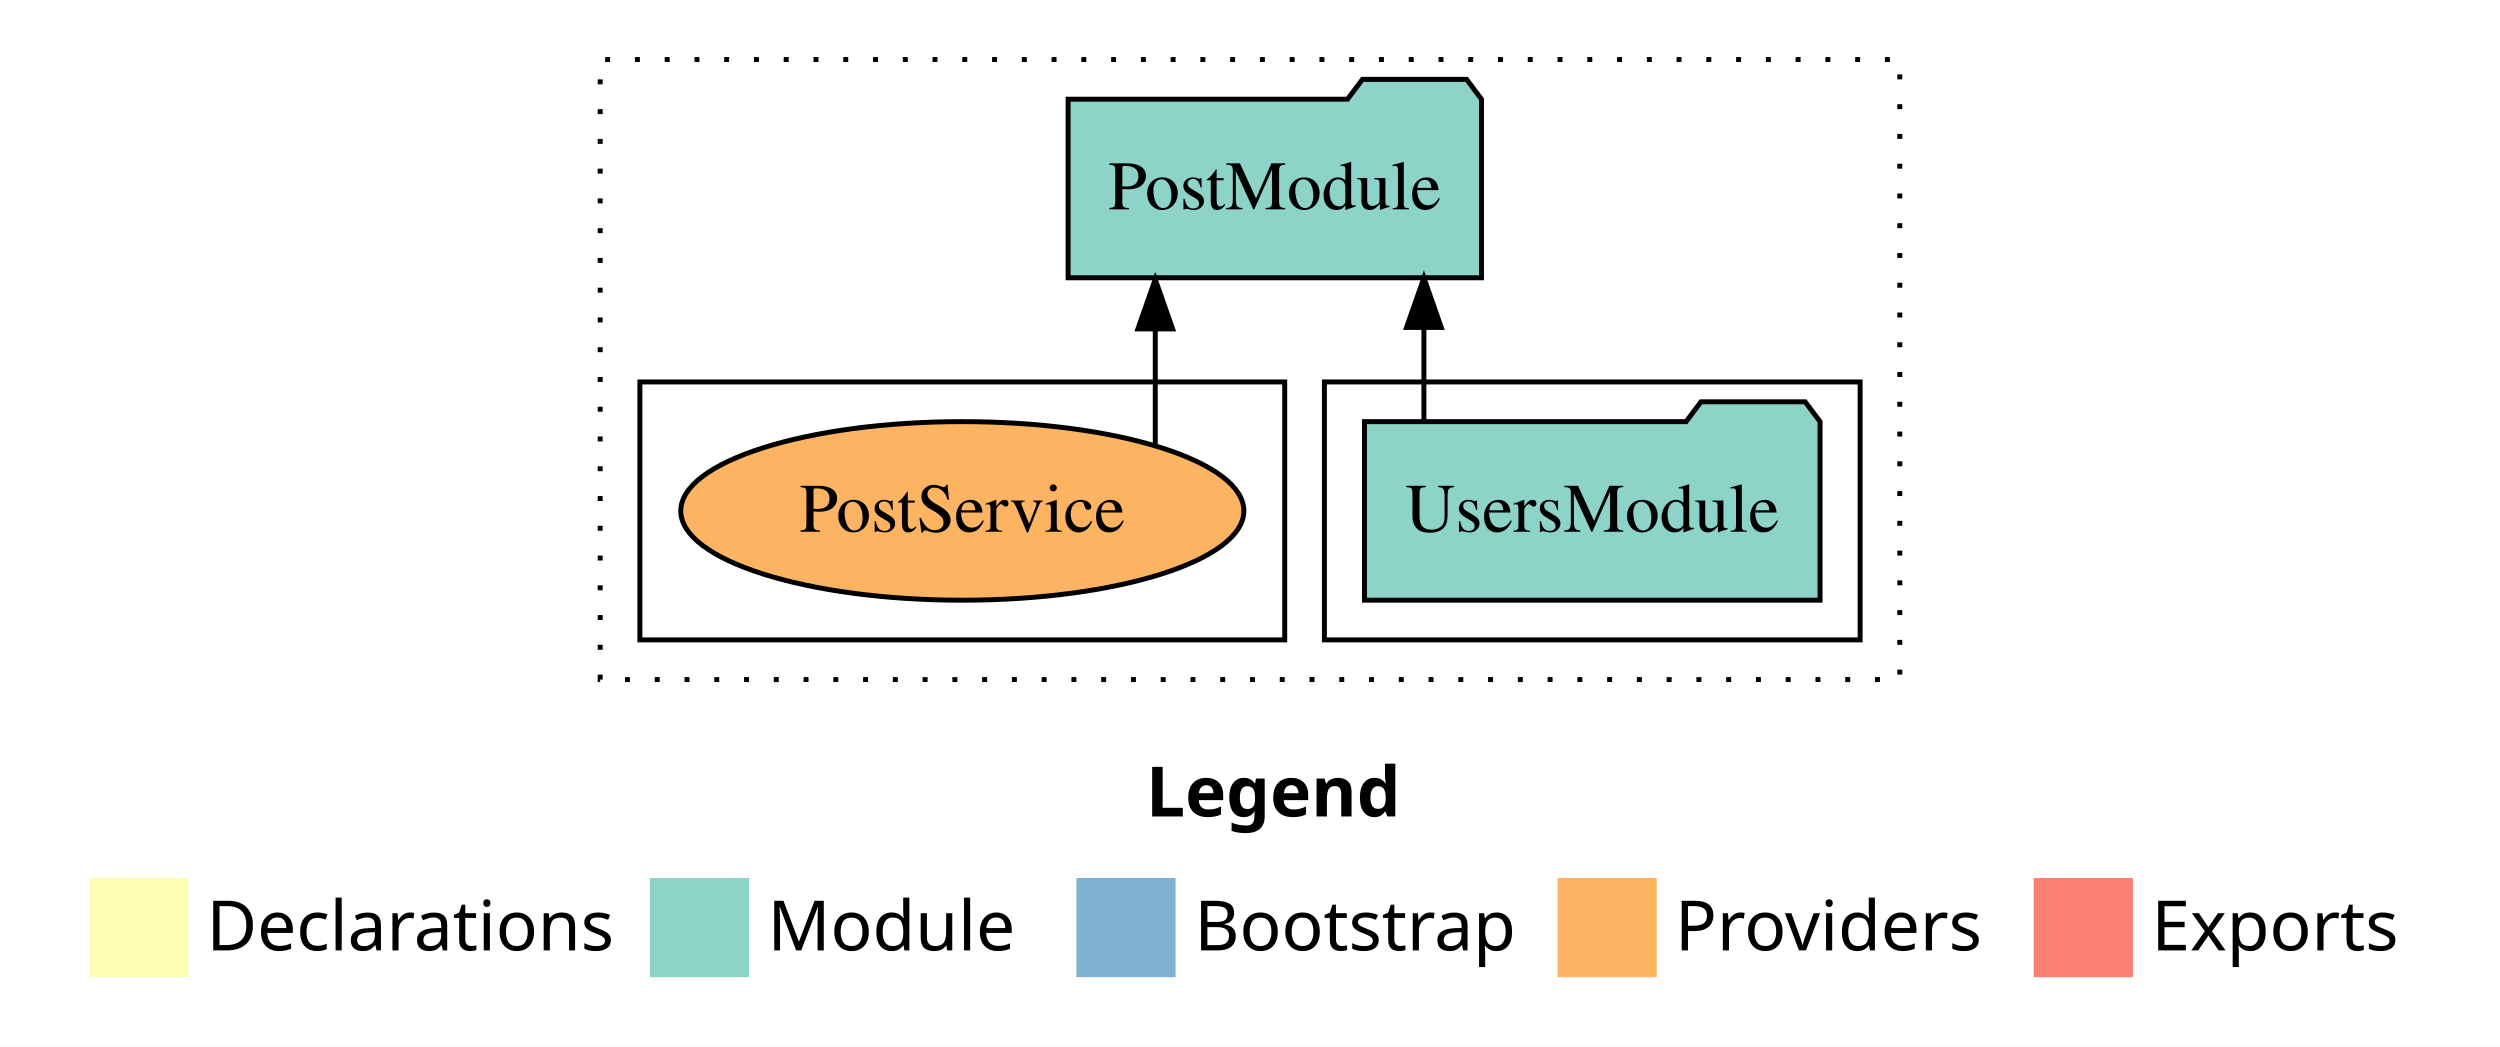
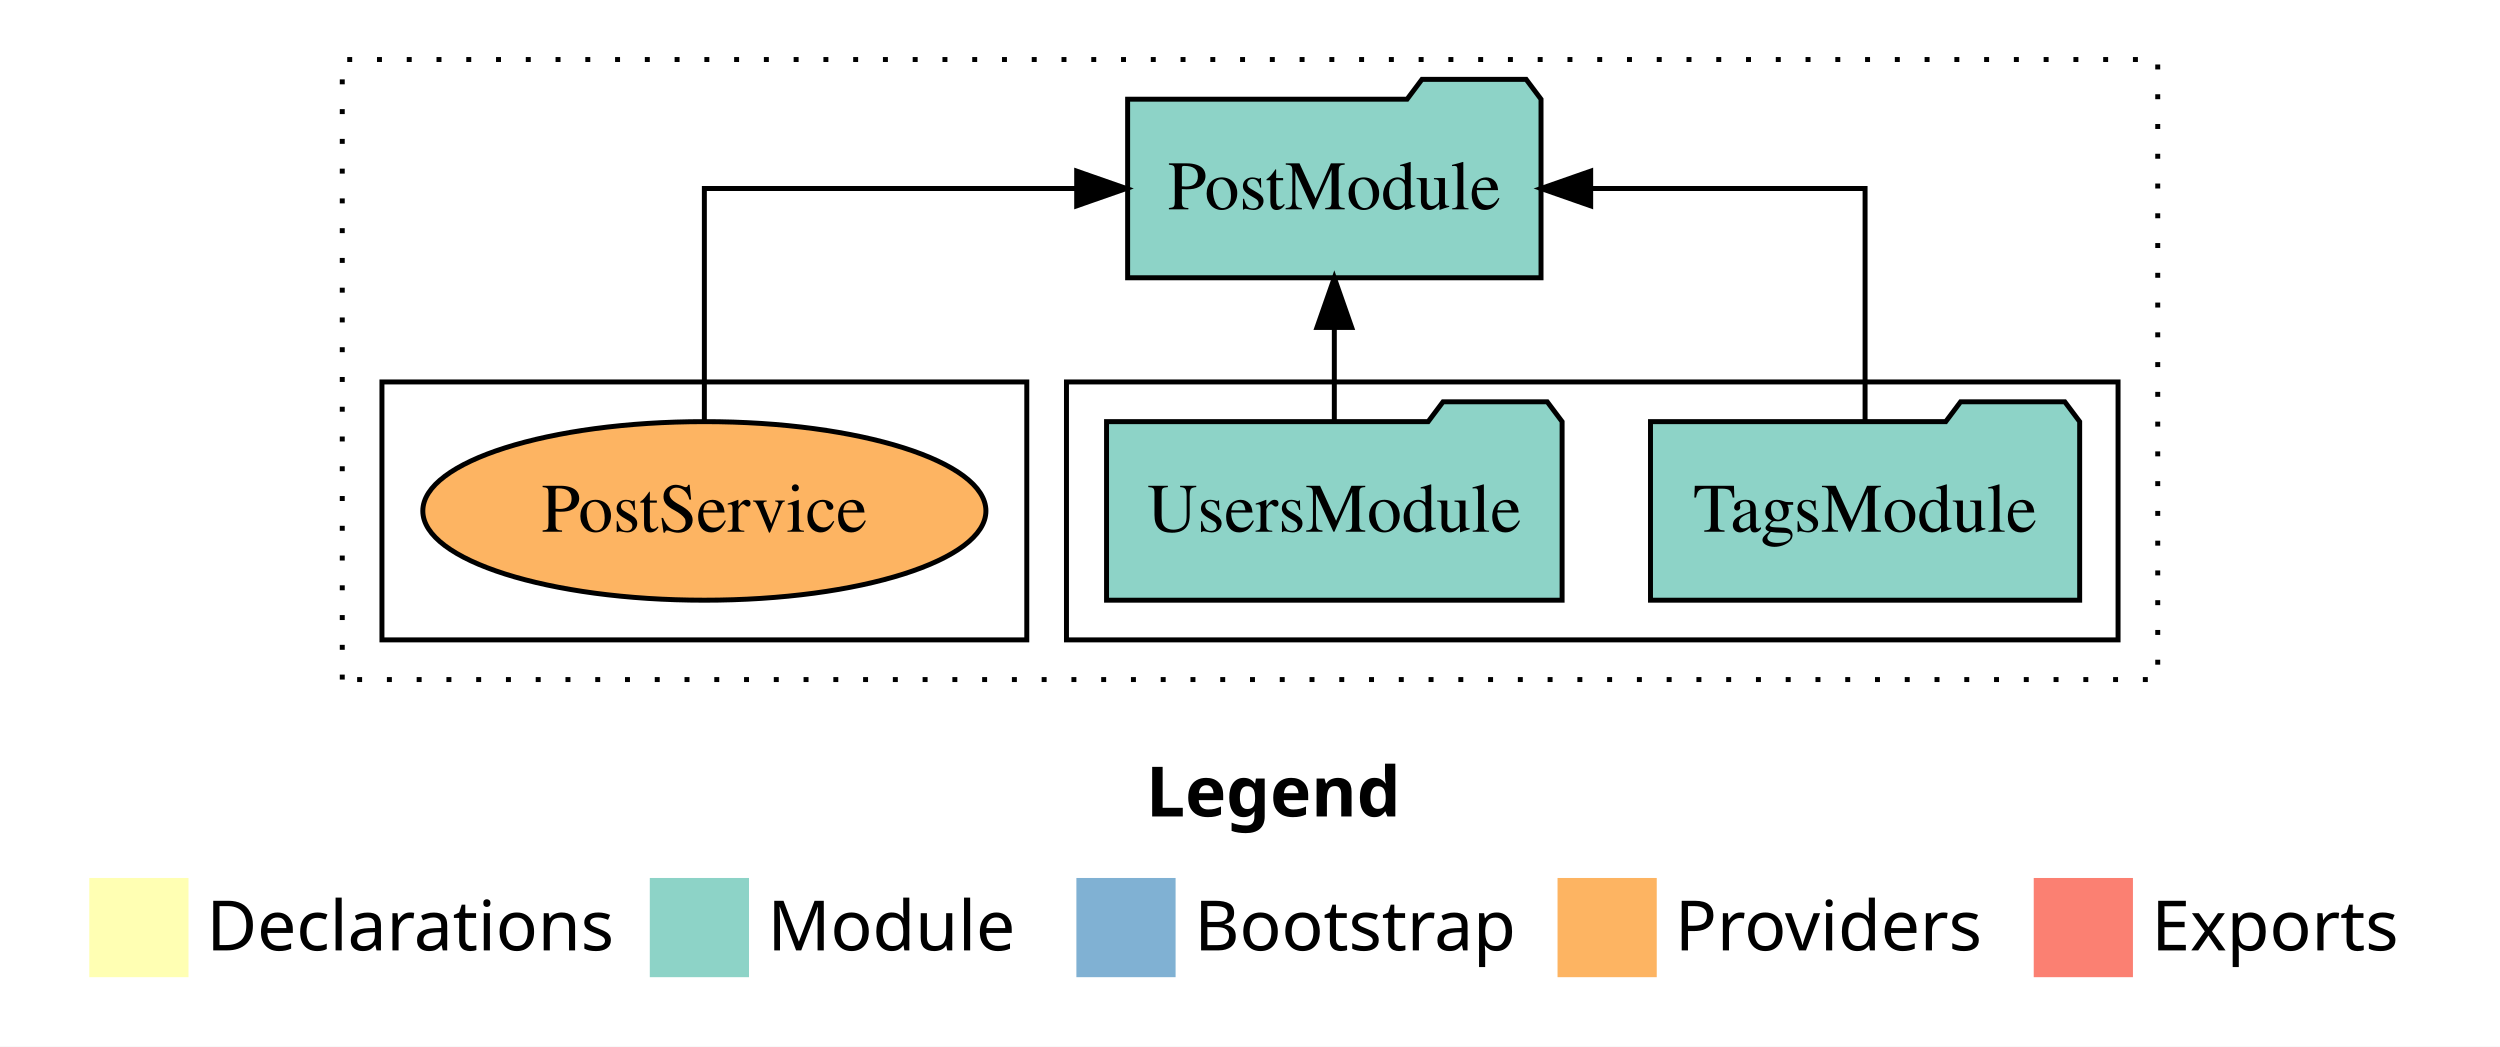
<svg xmlns="http://www.w3.org/2000/svg" width="504pt" height="211pt" viewBox="0.00 0.00 504.00 211.00">
  <g id="graph0" class="graph" transform="scale(1 1) rotate(0) translate(4 207)">
    <polygon fill="white" stroke="transparent" points="-4,4 -4,-207 500,-207 500,4 -4,4" />
    <text text-anchor="start" x="227.01" y="-42.4" font-family="Times-12" font-weight="bold" font-size="14.00">Legend</text>
    <polygon fill="#ffffb3" stroke="transparent" points="14,-10 14,-30 34,-30 34,-10 14,-10" />
    <text text-anchor="start" x="37.63" y="-15.4" font-family="Times-12" font-size="14.00">  Declarations</text>
    <polygon fill="#8dd3c7" stroke="transparent" points="127,-10 127,-30 147,-30 147,-10 127,-10" />
    <text text-anchor="start" x="150.73" y="-15.4" font-family="Times-12" font-size="14.00">  Module</text>
    <polygon fill="#80b1d3" stroke="transparent" points="213,-10 213,-30 233,-30 233,-10 213,-10" />
    <text text-anchor="start" x="236.78" y="-15.4" font-family="Times-12" font-size="14.00">  Bootstrap</text>
    <polygon fill="#fdb462" stroke="transparent" points="310,-10 310,-30 330,-30 330,-10 310,-10" />
    <text text-anchor="start" x="333.67" y="-15.4" font-family="Times-12" font-size="14.00">  Providers</text>
    <polygon fill="#fb8072" stroke="transparent" points="406,-10 406,-30 426,-30 426,-10 406,-10" />
    <text text-anchor="start" x="429.73" y="-15.4" font-family="Times-12" font-size="14.00">  Exports</text>
    <g id="clust1" class="cluster">
-       <polygon fill="none" stroke="black" stroke-dasharray="1,5" points="117,-70 117,-195 379,-195 379,-70 117,-70" />
+       <polygon fill="none" stroke="black" stroke-dasharray="1,5" points="65,-70 65,-195 431,-195 431,-70 65,-70" />
    </g>
    <g id="clust3" class="cluster">
-       <polygon fill="none" stroke="black" points="263,-78 263,-130 371,-130 371,-78 263,-78" />
+       <polygon fill="none" stroke="black" points="211,-78 211,-130 423,-130 423,-78 211,-78" />
    </g>
    <g id="clust6" class="cluster">
-       <polygon fill="none" stroke="black" points="125,-78 125,-130 255,-130 255,-78 125,-78" />
+       <polygon fill="none" stroke="black" points="73,-78 73,-130 203,-130 203,-78 73,-78" />
    </g>
    <g id="node1" class="node">
-       <polygon fill="#8dd3c7" stroke="black" points="362.92,-122 359.92,-126 338.92,-126 335.92,-122 271.08,-122 271.08,-86 362.92,-86 362.92,-122" />
-       <text text-anchor="middle" x="317" y="-99.8" font-family="Times,serif" font-size="14.00">UsersModule</text>
+       <polygon fill="#8dd3c7" stroke="black" points="415.26,-122 412.26,-126 391.26,-126 388.26,-122 328.74,-122 328.74,-86 415.26,-86 415.26,-122" />
+       <text text-anchor="middle" x="372" y="-99.8" font-family="Times,serif" font-size="14.00">TagsModule</text>
+     </g>
+     <g id="node3" class="node">
+       <polygon fill="#8dd3c7" stroke="black" points="306.67,-187 303.67,-191 282.67,-191 279.67,-187 223.33,-187 223.33,-151 306.67,-151 306.67,-187" />
+       <text text-anchor="middle" x="265" y="-164.8" font-family="Times,serif" font-size="14.00">PostModule</text>
+     </g>
+     <g id="edge1" class="edge">
+       <path fill="none" stroke="black" d="M372,-122.11C372,-141.34 372,-169 372,-169 372,-169 316.68,-169 316.68,-169" />
+       <polygon fill="black" stroke="black" points="316.68,-165.5 306.68,-169 316.68,-172.5 316.68,-165.5" />
    </g>
    <g id="node2" class="node">
-       <polygon fill="#8dd3c7" stroke="black" points="294.67,-187 291.67,-191 270.67,-191 267.67,-187 211.33,-187 211.33,-151 294.67,-151 294.67,-187" />
-       <text text-anchor="middle" x="253" y="-164.8" font-family="Times,serif" font-size="14.00">PostModule</text>
-     </g>
-     <g id="edge1" class="edge">
-       <path fill="none" stroke="black" d="M283.06,-122.11C283.06,-122.11 283.06,-140.99 283.06,-140.99" />
-       <polygon fill="black" stroke="black" points="279.56,-140.99 283.06,-150.99 286.56,-140.99 279.56,-140.99" />
-     </g>
-     <g id="node3" class="node">
-       <ellipse fill="#fdb462" stroke="black" cx="190" cy="-104" rx="56.76" ry="18" />
-       <text text-anchor="middle" x="190" y="-99.8" font-family="Times,serif" font-size="14.00">PostService</text>
+       <polygon fill="#8dd3c7" stroke="black" points="310.92,-122 307.92,-126 286.92,-126 283.92,-122 219.08,-122 219.08,-86 310.92,-86 310.92,-122" />
+       <text text-anchor="middle" x="265" y="-99.8" font-family="Times,serif" font-size="14.00">UsersModule</text>
    </g>
    <g id="edge2" class="edge">
-       <path fill="none" stroke="black" d="M228.9,-117.15C228.9,-117.15 228.9,-140.69 228.9,-140.69" />
-       <polygon fill="black" stroke="black" points="225.4,-140.69 228.9,-150.69 232.4,-140.69 225.4,-140.69" />
+       <path fill="none" stroke="black" d="M265,-122.11C265,-122.11 265,-140.99 265,-140.99" />
+       <polygon fill="black" stroke="black" points="261.5,-140.99 265,-150.99 268.5,-140.99 261.5,-140.99" />
+     </g>
+     <g id="node4" class="node">
+       <ellipse fill="#fdb462" stroke="black" cx="138" cy="-104" rx="56.76" ry="18" />
+       <text text-anchor="middle" x="138" y="-99.8" font-family="Times,serif" font-size="14.00">PostService</text>
+     </g>
+     <g id="edge3" class="edge">
+       <path fill="none" stroke="black" d="M138,-122.11C138,-141.34 138,-169 138,-169 138,-169 213.06,-169 213.06,-169" />
+       <polygon fill="black" stroke="black" points="213.06,-172.5 223.06,-169 213.06,-165.5 213.06,-172.5" />
    </g>
  </g>
</svg>
